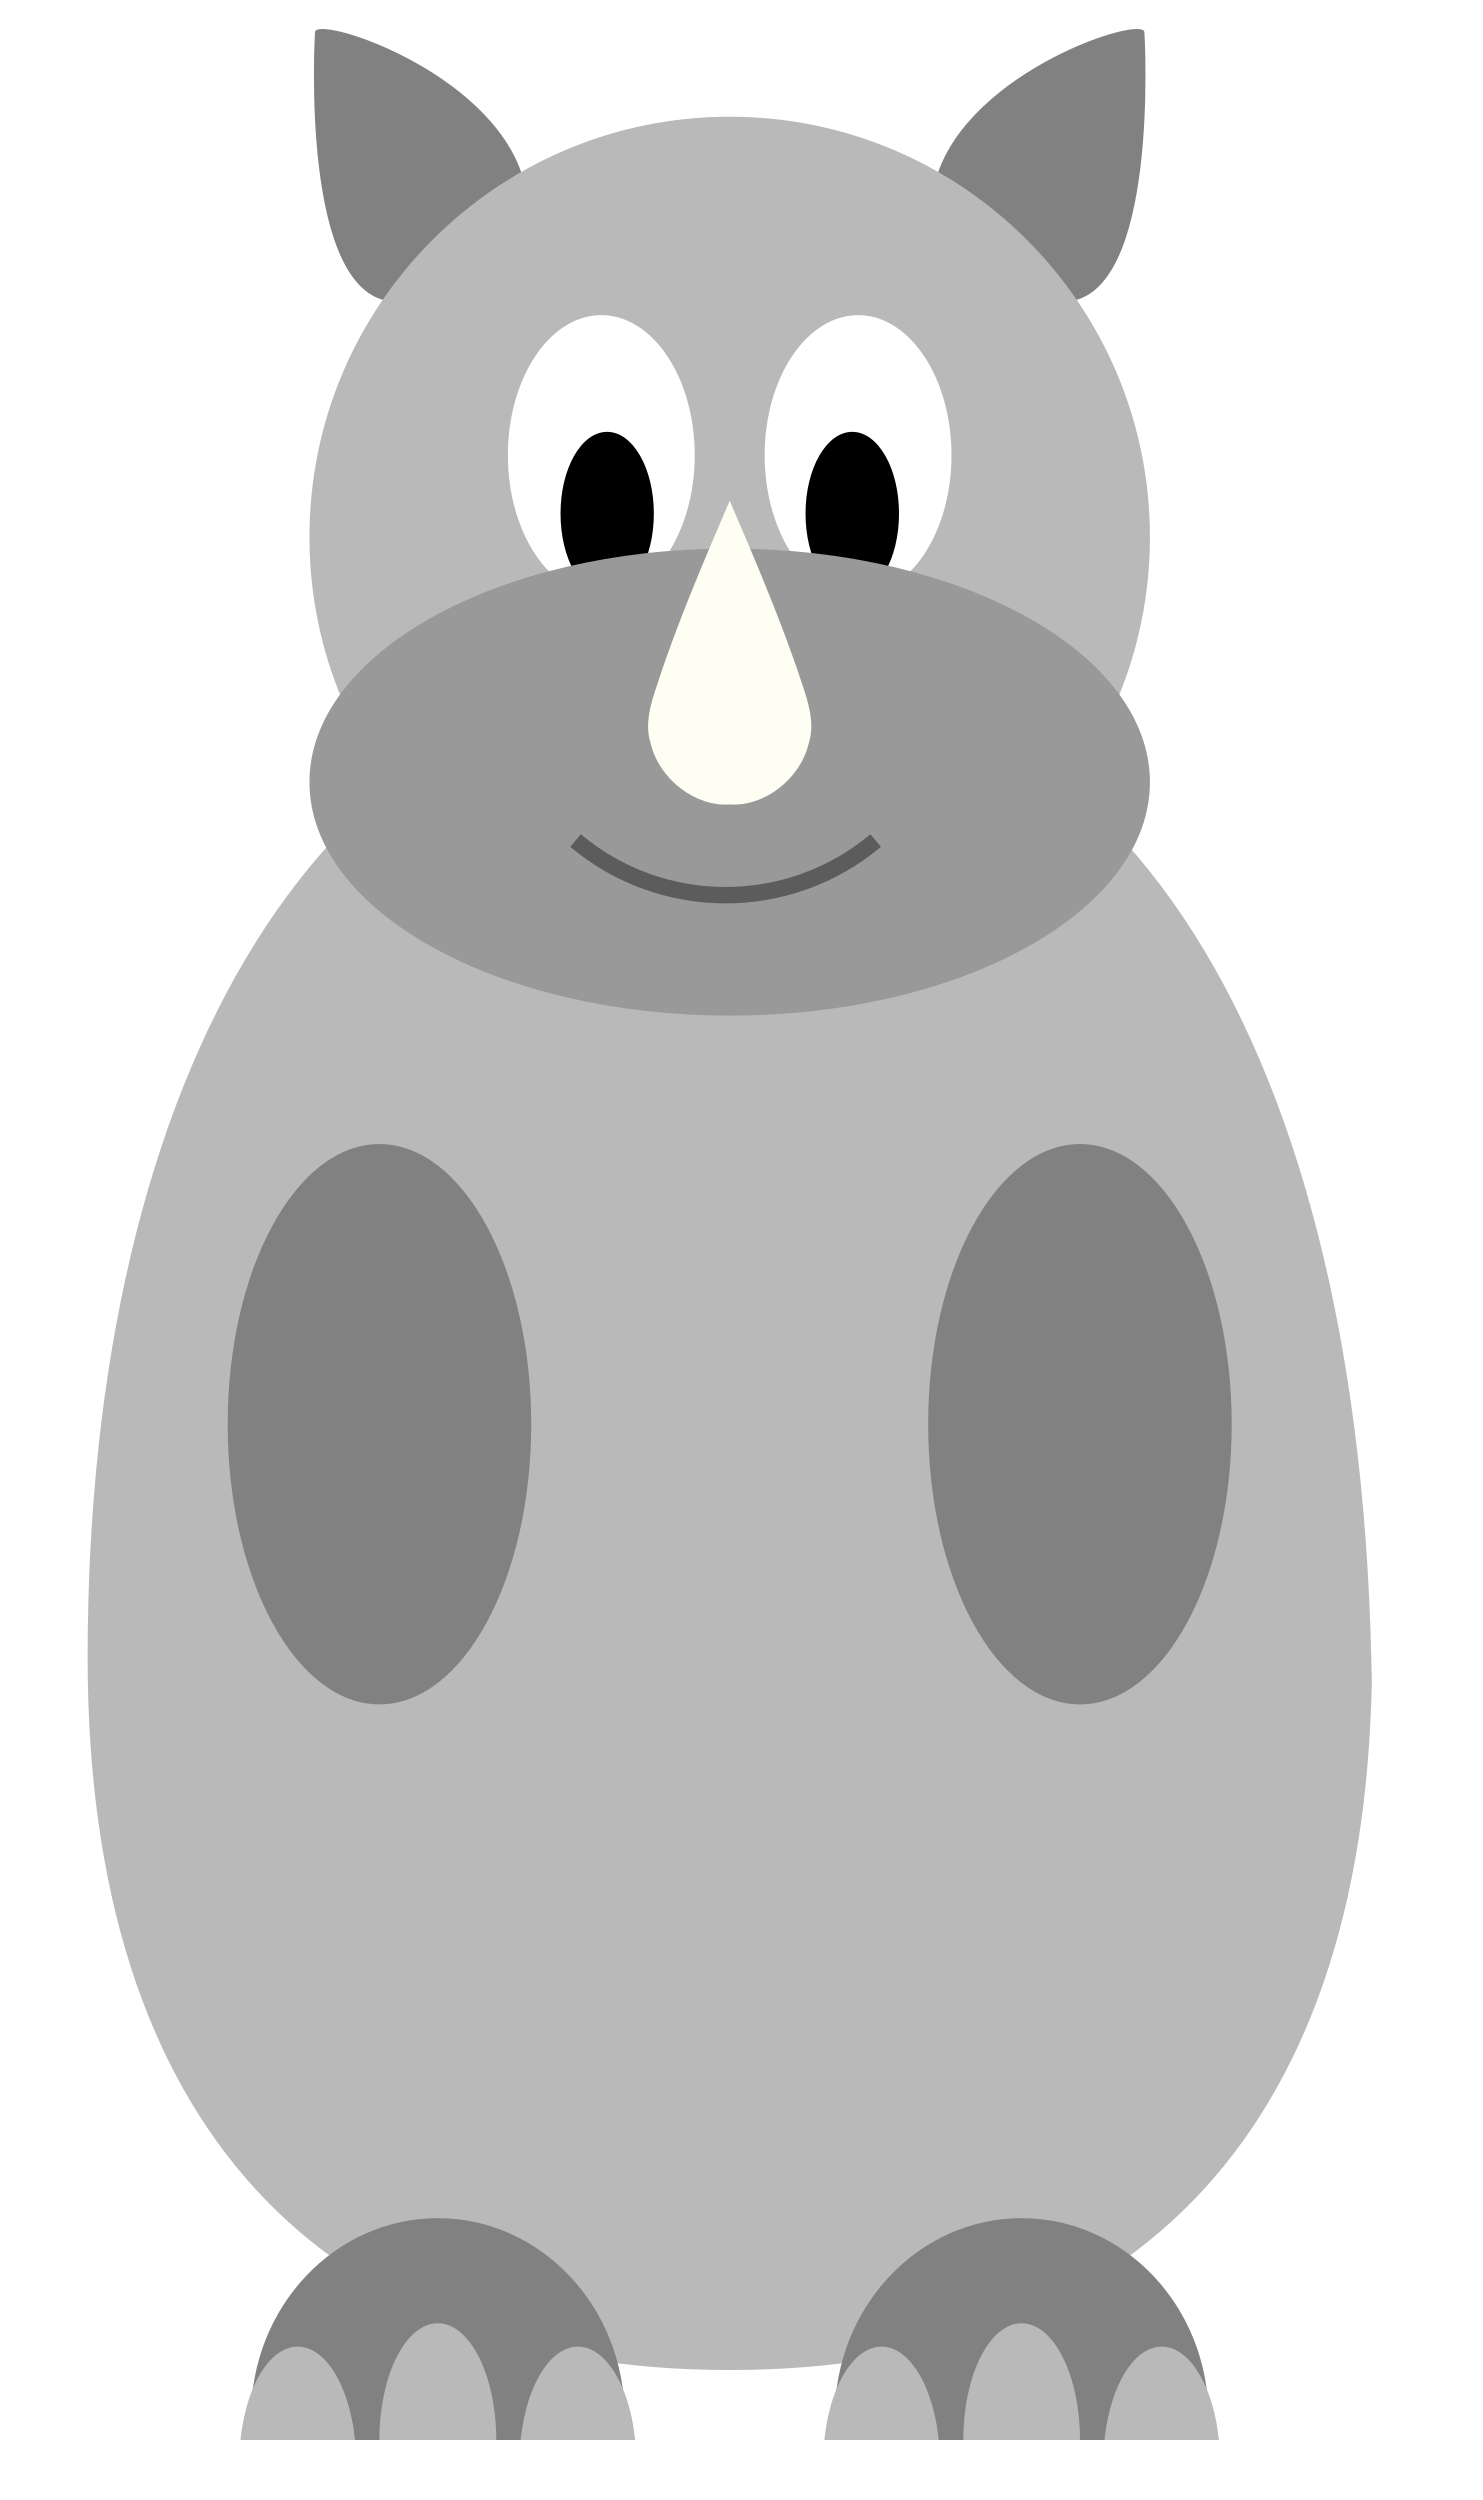
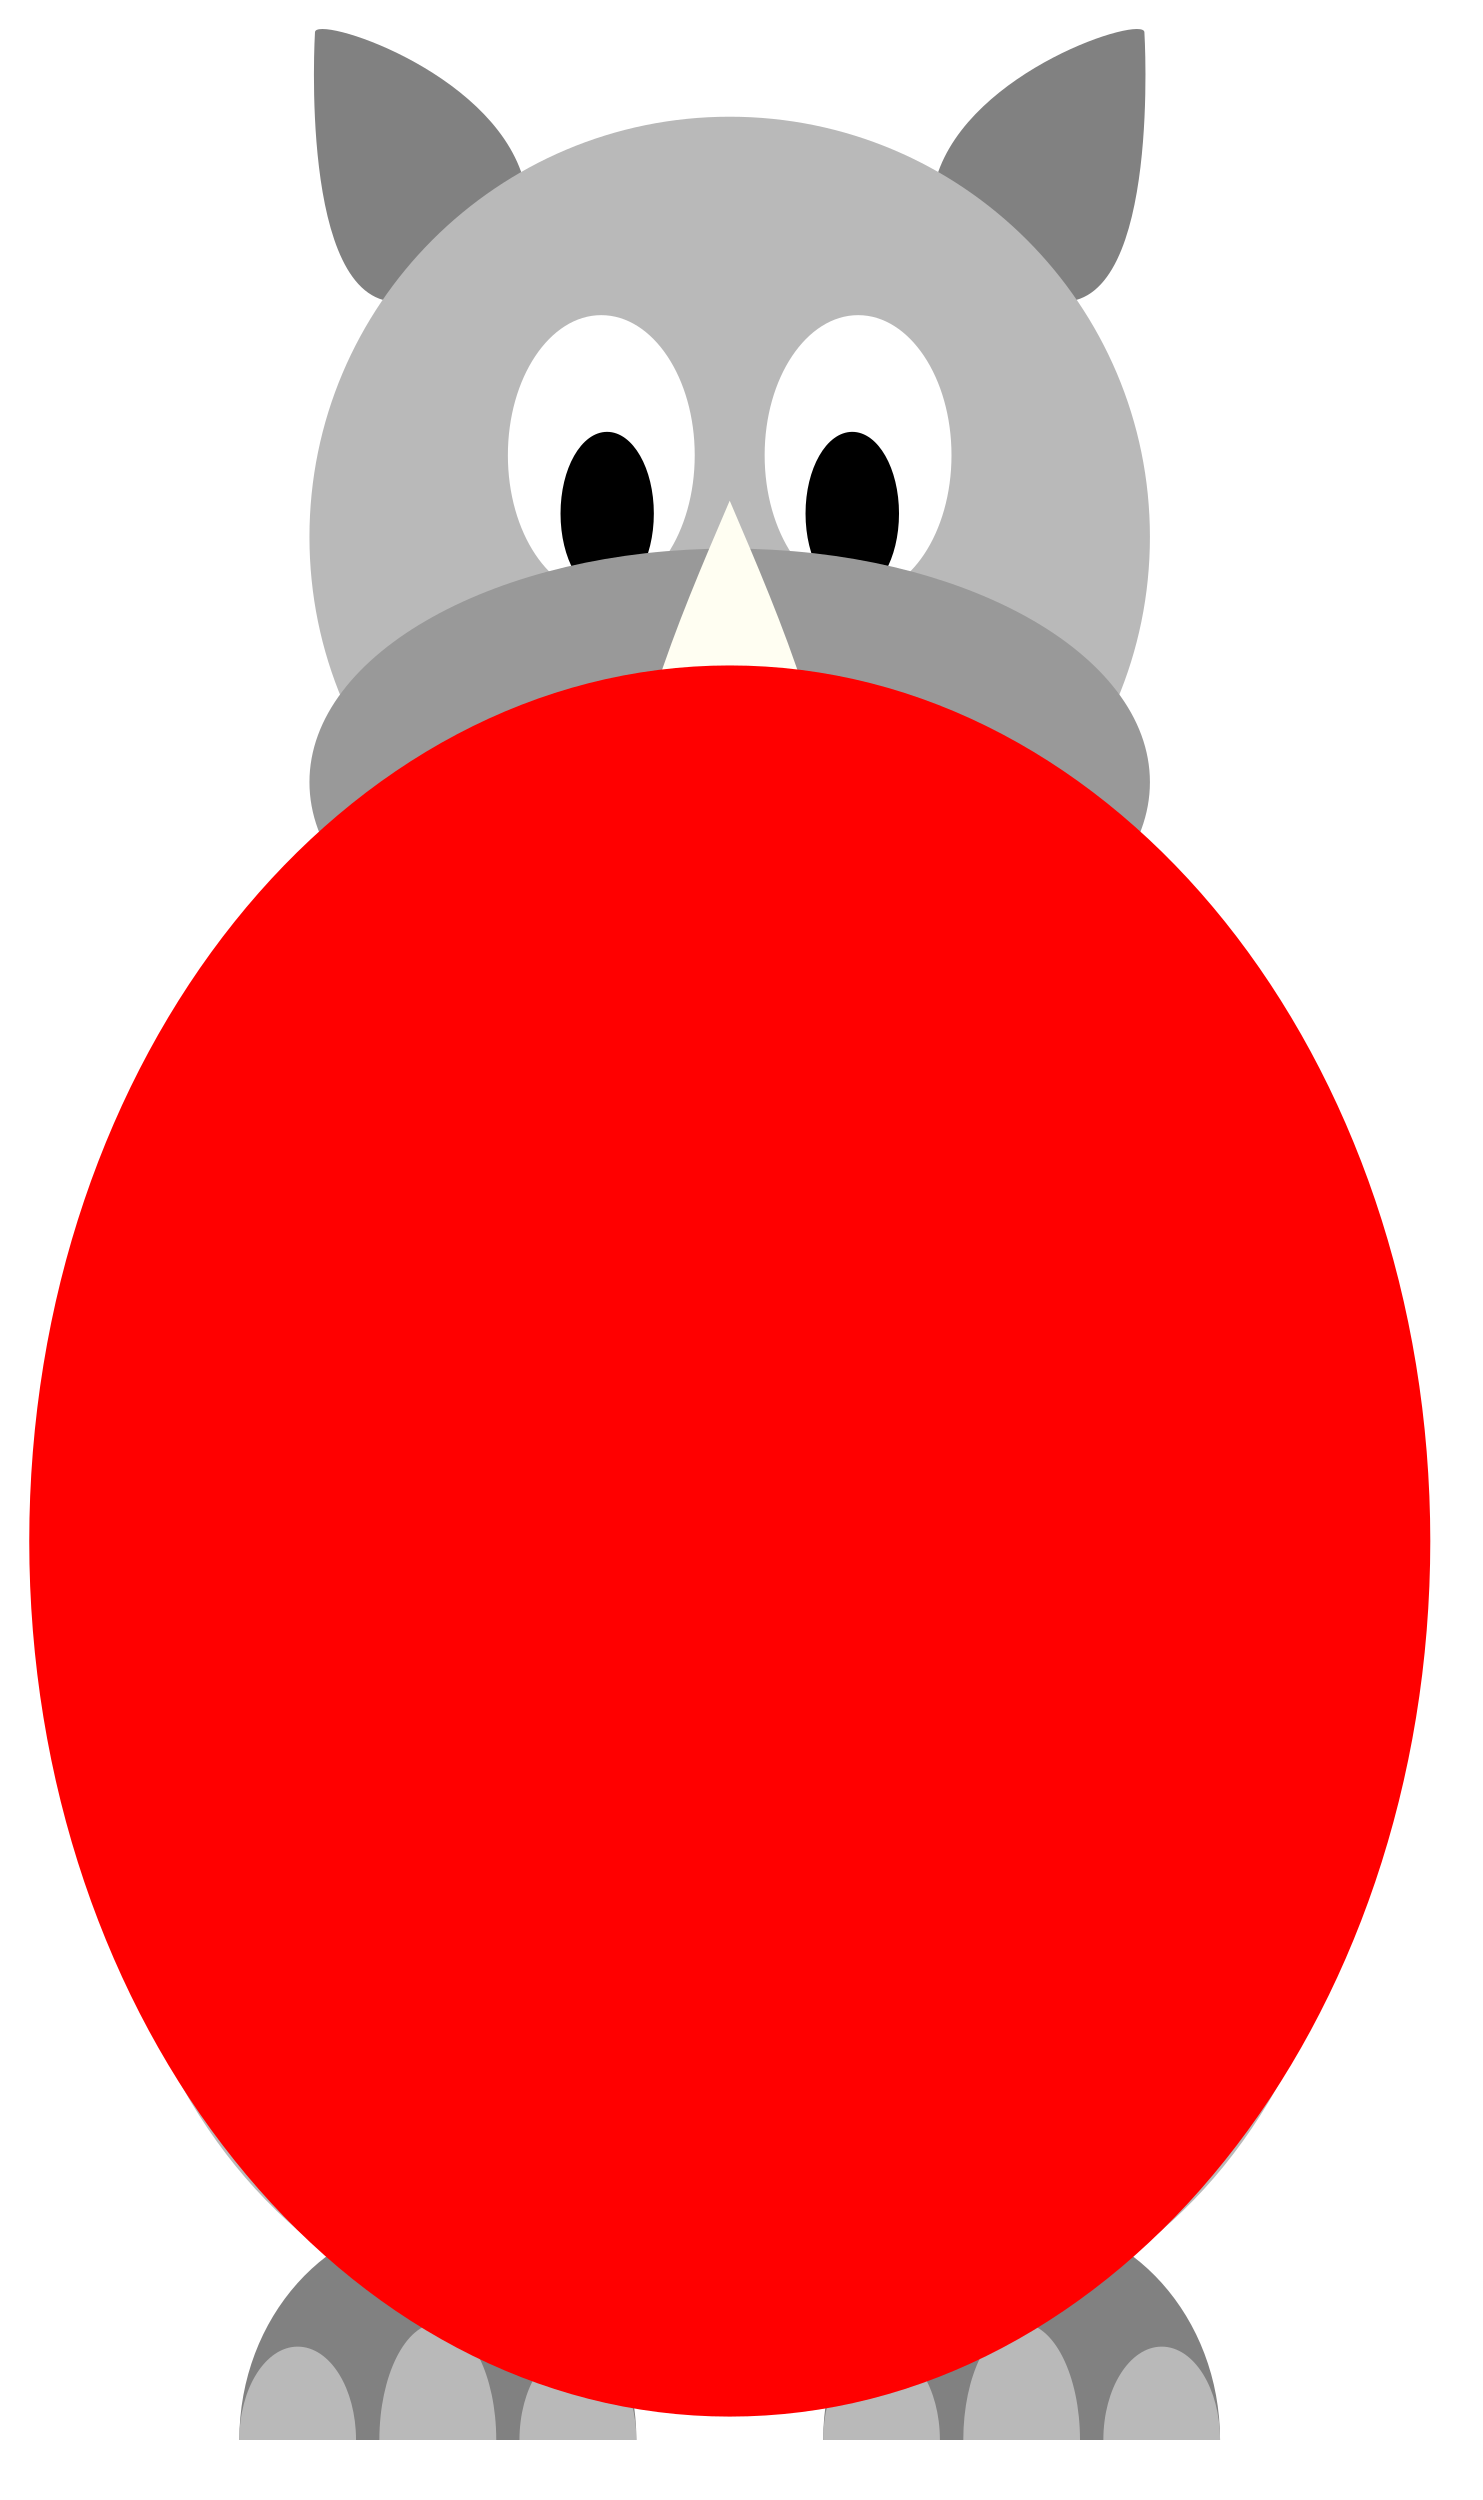
<svg xmlns="http://www.w3.org/2000/svg" width="35.433" height="59.743" viewBox="0 0 35.433 59.743">
  <defs>
    <clipPath id="clip-0">
      <path clip-rule="nonzero" d="M 7 0.344 L 13 0.344 L 13 8 L 7 8 Z M 7 0.344 " />
    </clipPath>
    <clipPath id="clip-1">
      <path clip-rule="nonzero" d="M 22 0.344 L 28 0.344 L 28 8 L 22 8 Z M 22 0.344 " />
    </clipPath>
    <clipPath id="clip-2">
-       <path clip-rule="nonzero" d="M 6 53 L 15 53 L 15 58.309 L 6 58.309 Z M 6 53 " />
-     </clipPath>
-     <clipPath id="clip-3">
-       <path clip-rule="nonzero" d="M 19 53 L 29 53 L 29 58.309 L 19 58.309 Z M 19 53 " />
-     </clipPath>
-     <clipPath id="clip-4">
-       <path clip-rule="nonzero" d="M 23 55 L 26 55 L 26 58.309 L 23 58.309 Z M 23 55 " />
-     </clipPath>
-     <clipPath id="clip-5">
-       <path clip-rule="nonzero" d="M 19 56 L 23 56 L 23 58.309 L 19 58.309 Z M 19 56 " />
-     </clipPath>
-     <clipPath id="clip-6">
-       <path clip-rule="nonzero" d="M 26 56 L 30 56 L 30 58.309 L 26 58.309 Z M 26 56 " />
-     </clipPath>
-     <clipPath id="clip-7">
-       <path clip-rule="nonzero" d="M 9 55 L 12 55 L 12 58.309 L 9 58.309 Z M 9 55 " />
-     </clipPath>
-     <clipPath id="clip-8">
-       <path clip-rule="nonzero" d="M 12 56 L 16 56 L 16 58.309 L 12 58.309 Z M 12 56 " />
-     </clipPath>
-     <clipPath id="clip-9">
-       <path clip-rule="nonzero" d="M 5 56 L 9 56 L 9 58.309 L 5 58.309 Z M 5 56 " />
+       <path clip-rule="nonzero" d="M 0 15 L 34.875 15 L 34.875 58 L 0 58 Z M 0 15 " />
    </clipPath>
  </defs>
  <g clip-path="url(#clip-0)">
    <path fill-rule="nonzero" fill="rgb(50.749%, 50.749%, 50.749%)" fill-opacity="1" d="M 12.492 4.223 C 11.699 1.668 7.527 0.344 7.527 0.773 C 7.527 0.773 7.133 7.211 9.473 7.211 C 11.121 7.637 12.492 7.637 12.492 4.223 Z M 12.492 4.223 " />
  </g>
  <g clip-path="url(#clip-1)">
    <path fill-rule="nonzero" fill="rgb(50.749%, 50.749%, 50.749%)" fill-opacity="1" d="M 22.383 4.223 C 23.176 1.668 27.348 0.344 27.348 0.773 C 27.348 0.773 27.746 7.211 25.402 7.211 C 23.754 7.637 22.383 7.637 22.383 4.223 Z M 22.383 4.223 " />
  </g>
  <path fill-rule="nonzero" fill="rgb(72.499%, 72.499%, 72.499%)" fill-opacity="1" d="M 32.785 39.617 C 32.785 50.777 27.203 56.637 17.438 56.637 C 7.672 56.637 2.094 50.777 2.094 39.617 C 2.094 25.664 7.672 15.902 17.438 15.902 C 27.203 15.902 32.785 25.664 32.785 41.012 Z M 32.785 39.617 " />
  <path fill-rule="nonzero" fill="rgb(50.749%, 50.749%, 50.749%)" fill-opacity="1" d="M 25.809 27.34 C 23.805 27.34 22.18 30.336 22.18 34.035 C 22.18 37.734 23.805 40.73 25.809 40.73 C 27.812 40.73 29.434 37.734 29.434 34.035 C 29.434 30.336 27.812 27.34 25.809 27.34 Z M 25.809 27.34 " />
  <path fill-rule="nonzero" fill="rgb(50.749%, 50.749%, 50.749%)" fill-opacity="1" d="M 9.066 40.73 C 11.07 40.73 12.695 37.734 12.695 34.035 C 12.695 30.336 11.07 27.34 9.066 27.34 C 7.066 27.34 5.441 30.336 5.441 34.035 C 5.441 37.734 7.066 40.73 9.066 40.73 Z M 9.066 40.73 " />
  <path fill-rule="nonzero" fill="rgb(72.499%, 72.499%, 72.499%)" fill-opacity="1" d="M 27.48 12.832 C 27.48 7.285 22.984 2.789 17.438 2.789 C 11.891 2.789 7.395 7.285 7.395 12.832 C 7.395 18.379 11.891 22.875 17.438 22.875 C 22.984 22.875 27.48 18.379 27.48 12.832 Z M 27.48 12.832 " />
  <path fill-rule="nonzero" fill="rgb(100%, 100%, 100%)" fill-opacity="1" d="M 16.602 10.879 C 16.602 9.031 15.602 7.531 14.367 7.531 C 13.137 7.531 12.137 9.031 12.137 10.879 C 12.137 12.727 13.137 14.227 14.367 14.227 C 15.602 14.227 16.602 12.727 16.602 10.879 Z M 16.602 10.879 " />
  <path fill-rule="nonzero" fill="rgb(100%, 100%, 100%)" fill-opacity="1" d="M 22.738 10.879 C 22.738 9.031 21.738 7.531 20.508 7.531 C 19.273 7.531 18.273 9.031 18.273 10.879 C 18.273 12.727 19.273 14.227 20.508 14.227 C 21.738 14.227 22.738 12.727 22.738 10.879 Z M 22.738 10.879 " />
  <path fill-rule="nonzero" fill="rgb(0%, 0%, 0%)" fill-opacity="1" d="M 15.625 12.273 C 15.625 11.195 15.125 10.32 14.508 10.32 C 13.891 10.32 13.395 11.195 13.395 12.273 C 13.395 13.352 13.891 14.227 14.508 14.227 C 15.125 14.227 15.625 13.352 15.625 12.273 Z M 15.625 12.273 " />
  <path fill-rule="nonzero" fill="rgb(0%, 0%, 0%)" fill-opacity="1" d="M 21.484 12.273 C 21.484 11.195 20.984 10.32 20.367 10.32 C 19.75 10.32 19.25 11.195 19.25 12.273 C 19.25 13.352 19.75 14.227 20.367 14.227 C 20.984 14.227 21.484 13.352 21.484 12.273 Z M 21.484 12.273 " />
  <path fill-rule="nonzero" fill="rgb(60.175%, 60.175%, 60.175%)" fill-opacity="1" d="M 27.48 18.691 C 27.48 15.609 22.984 13.109 17.438 13.109 C 11.891 13.109 7.395 15.609 7.395 18.691 C 7.395 21.773 11.891 24.27 17.438 24.27 C 22.984 24.27 27.48 21.773 27.48 18.691 Z M 27.48 18.691 " />
  <path fill-rule="nonzero" fill="rgb(100%, 99.744%, 95.001%)" fill-opacity="1" d="M 17.438 11.965 C 16.793 13.469 16.145 14.977 15.648 16.531 C 15.52 16.926 15.418 17.348 15.547 17.758 C 15.754 18.637 16.637 19.285 17.438 19.223 C 18.238 19.285 19.121 18.637 19.328 17.758 C 19.457 17.348 19.355 16.926 19.23 16.531 C 18.73 14.977 18.082 13.469 17.438 11.965 Z M 17.438 11.965 " />
  <path fill="none" stroke-width="0.399" stroke-linecap="butt" stroke-linejoin="miter" stroke="rgb(36.249%, 36.249%, 36.249%)" stroke-opacity="1" stroke-miterlimit="10" d="M 3.544 42.52 C 1.436 40.75 -1.64 40.75 -3.743 42.52 " transform="matrix(0.98425, 0, 0, -0.98425, 17.43796, 61.9364)" />
+   <path fill-rule="nonzero" fill="rgb(50.749%, 50.749%, 50.749%)" fill-opacity="1" d="M 15.207 58.309 C 15.207 55.383 13.082 53.008 10.461 53.008 C 7.844 53.008 5.719 55.383 5.719 58.309 Z M 15.207 58.309 " />
+   <path fill-rule="nonzero" fill="rgb(72.499%, 72.499%, 72.499%)" fill-opacity="1" d="M 15.207 58.309 C 15.207 57.078 14.582 56.078 13.812 56.078 C 13.039 56.078 12.414 57.078 12.414 58.309 Z M 15.207 58.309 " />
+   <path fill-rule="nonzero" fill="rgb(72.499%, 72.499%, 72.499%)" fill-opacity="1" d="M 11.859 58.309 C 11.859 56.77 11.234 55.52 10.461 55.52 C 9.691 55.52 9.066 56.77 9.066 58.309 Z M 11.859 58.309 " />
+   <path fill-rule="nonzero" fill="rgb(72.499%, 72.499%, 72.499%)" fill-opacity="1" d="M 8.508 58.309 C 8.508 57.078 7.887 56.078 7.113 56.078 C 6.344 56.078 5.719 57.078 5.719 58.309 Z M 8.508 58.309 " />
+   <path fill-rule="nonzero" fill="rgb(50.749%, 50.749%, 50.749%)" fill-opacity="1" d="M 19.672 58.309 C 19.672 55.383 21.793 53.008 24.414 53.008 C 27.031 53.008 29.156 55.383 29.156 58.309 Z M 19.672 58.309 " />
+   <path fill-rule="nonzero" fill="rgb(72.499%, 72.499%, 72.499%)" fill-opacity="1" d="M 19.672 58.309 C 19.672 57.078 20.293 56.078 21.066 56.078 C 21.836 56.078 22.461 57.078 22.461 58.309 Z M 19.672 58.309 " />
+   <path fill-rule="nonzero" fill="rgb(72.499%, 72.499%, 72.499%)" fill-opacity="1" d="M 23.02 58.309 C 23.02 56.77 23.641 55.52 24.414 55.52 C 25.184 55.52 25.809 56.77 25.809 58.309 Z M 23.02 58.309 " />
+   <path fill-rule="nonzero" fill="rgb(72.499%, 72.499%, 72.499%)" fill-opacity="1" d="M 26.367 58.309 C 26.367 57.078 26.992 56.078 27.762 56.078 C 28.531 56.078 29.156 57.078 29.156 58.309 Z M 26.367 58.309 " />
  <g clip-path="url(#clip-2)">
-     <path fill-rule="nonzero" fill="rgb(50.749%, 50.749%, 50.749%)" fill-opacity="1" d="M 14.926 57.75 C 14.926 55.133 12.93 53.008 10.461 53.008 C 7.996 53.008 6 55.133 6 57.75 C 6 60.371 7.996 62.496 10.461 62.496 C 12.93 62.496 14.926 60.371 14.926 57.75 Z M 14.926 57.75 " />
-   </g>
-   <g clip-path="url(#clip-3)">
-     <path fill-rule="nonzero" fill="rgb(50.749%, 50.749%, 50.749%)" fill-opacity="1" d="M 28.879 57.75 C 28.879 55.133 26.879 53.008 24.414 53.008 C 21.949 53.008 19.949 55.133 19.949 57.75 C 19.949 60.371 21.949 62.496 24.414 62.496 C 26.879 62.496 28.879 60.371 28.879 57.75 Z M 28.879 57.75 " />
-   </g>
-   <g clip-path="url(#clip-4)">
-     <path fill-rule="nonzero" fill="rgb(72.499%, 72.499%, 72.499%)" fill-opacity="1" d="M 25.809 58.309 C 25.809 56.77 25.184 55.52 24.414 55.52 C 23.641 55.52 23.02 56.77 23.02 58.309 C 23.02 59.852 23.641 61.098 24.414 61.098 C 25.184 61.098 25.809 59.852 25.809 58.309 Z M 25.809 58.309 " />
-   </g>
-   <g clip-path="url(#clip-5)">
-     <path fill-rule="nonzero" fill="rgb(72.499%, 72.499%, 72.499%)" fill-opacity="1" d="M 22.461 58.867 C 22.461 57.328 21.836 56.078 21.066 56.078 C 20.293 56.078 19.672 57.328 19.672 58.867 C 19.672 60.41 20.293 61.656 21.066 61.656 C 21.836 61.656 22.461 60.41 22.461 58.867 Z M 22.461 58.867 " />
-   </g>
-   <g clip-path="url(#clip-6)">
-     <path fill-rule="nonzero" fill="rgb(72.499%, 72.499%, 72.499%)" fill-opacity="1" d="M 29.156 58.867 C 29.156 57.328 28.531 56.078 27.762 56.078 C 26.992 56.078 26.367 57.328 26.367 58.867 C 26.367 60.41 26.992 61.656 27.762 61.656 C 28.531 61.656 29.156 60.41 29.156 58.867 Z M 29.156 58.867 " />
-   </g>
-   <g clip-path="url(#clip-7)">
-     <path fill-rule="nonzero" fill="rgb(72.499%, 72.499%, 72.499%)" fill-opacity="1" d="M 11.859 58.309 C 11.859 56.77 11.234 55.52 10.461 55.52 C 9.691 55.52 9.066 56.77 9.066 58.309 C 9.066 59.852 9.691 61.098 10.461 61.098 C 11.234 61.098 11.859 59.852 11.859 58.309 Z M 11.859 58.309 " />
-   </g>
-   <g clip-path="url(#clip-8)">
-     <path fill-rule="nonzero" fill="rgb(72.499%, 72.499%, 72.499%)" fill-opacity="1" d="M 15.207 58.867 C 15.207 57.328 14.582 56.078 13.812 56.078 C 13.039 56.078 12.414 57.328 12.414 58.867 C 12.414 60.41 13.039 61.656 13.812 61.656 C 14.582 61.656 15.207 60.41 15.207 58.867 Z M 15.207 58.867 " />
-   </g>
-   <g clip-path="url(#clip-9)">
-     <path fill-rule="nonzero" fill="rgb(72.499%, 72.499%, 72.499%)" fill-opacity="1" d="M 8.512 58.867 C 8.512 57.328 7.887 56.078 7.113 56.078 C 6.344 56.078 5.719 57.328 5.719 58.867 C 5.719 60.41 6.344 61.656 7.113 61.656 C 7.887 61.656 8.512 60.41 8.512 58.867 Z M 8.512 58.867 " />
+     <path fill-rule="nonzero" fill="rgb(100%, 0%, 0%)" fill-opacity="1" d="M 34.18 36.828 C 34.18 25.27 26.684 15.902 17.438 15.902 C 8.191 15.902 0.699 25.27 0.699 36.828 C 0.699 48.383 8.191 57.75 17.438 57.75 C 26.684 57.75 34.18 48.383 34.18 36.828 Z M 34.18 36.828 " />
  </g>
</svg>
